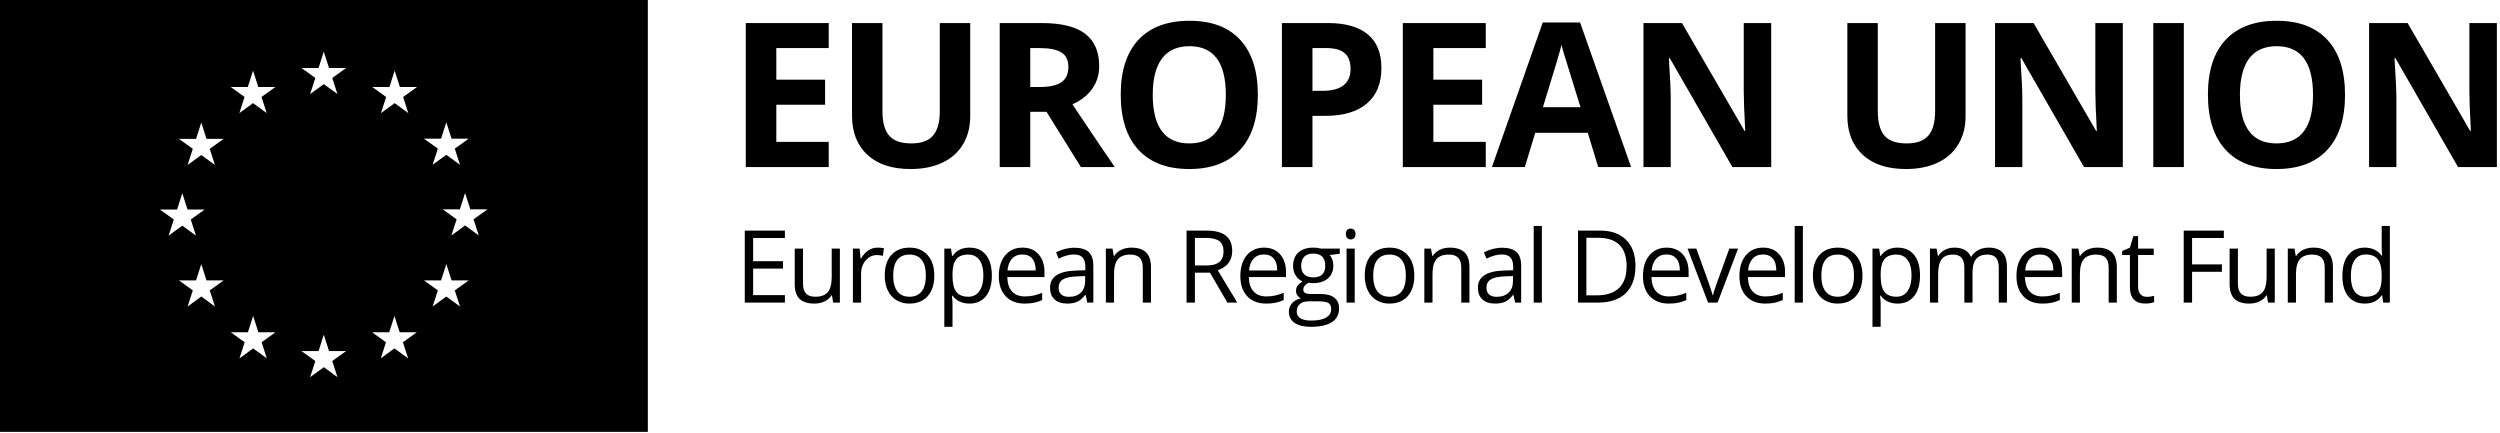
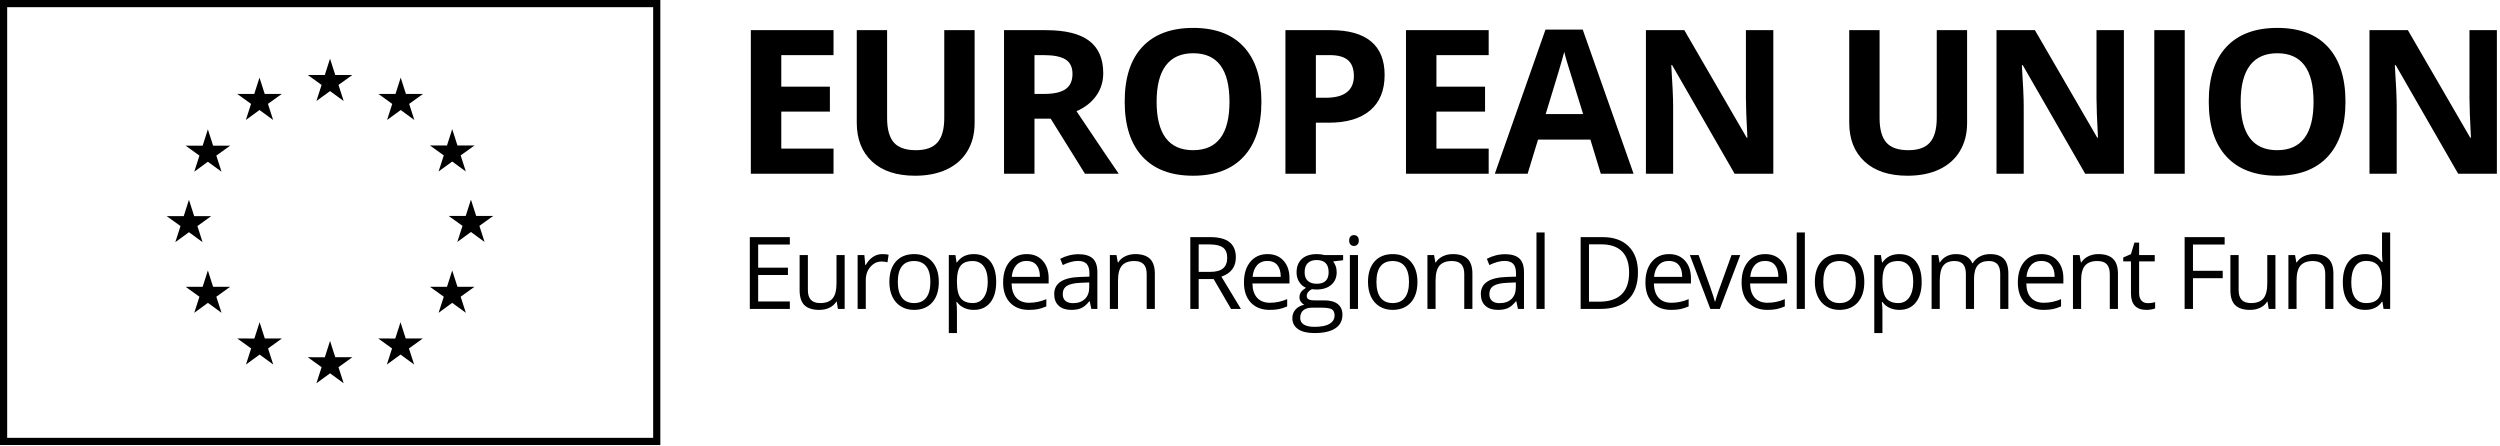
- <svg xmlns="http://www.w3.org/2000/svg" width="347" height="60" viewBox="0 0 347 60">
-   <path class="flag" d="M0,0l89.92,0l0,59.947l-89.92,0l0,-59.947Zm45.669,48.726l-0.727,-2.269l-0.726,2.272l-2.375,-0.003l1.926,1.385l-0.721,2.239l1.897,-1.385l1.896,1.385l-0.722,-2.239l1.928,-1.385l-2.376,0Zm-9.807,-2.608l-0.726,-2.266l-0.727,2.268l-2.375,-0.002l1.926,1.385l-0.721,2.239l1.898,-1.385l1.896,1.385l-0.721,-2.239l1.926,-1.385l-2.376,0Zm19.614,0l-0.726,-2.266l-0.728,2.268l-2.373,-0.002l1.925,1.385l-0.721,2.239l1.897,-1.385l1.898,1.385l-0.724,-2.239l1.928,-1.385l-2.376,0Zm-26.812,-7.199l-0.727,-2.269l-0.727,2.272l-2.374,-0.003l1.926,1.385l-0.722,2.239l1.897,-1.387l1.897,1.387l-0.722,-2.239l1.926,-1.385l-2.374,0Zm34.013,0l-0.728,-2.269l-0.728,2.272l-2.374,-0.003l1.928,1.385l-0.724,2.239l1.898,-1.387l1.897,1.387l-0.723,-2.239l1.927,-1.385l-2.373,0Zm-37.375,-7.597l1.896,1.385l-0.721,-2.24l1.926,-1.384l-2.374,0l-0.727,-2.269l-0.727,2.274l-2.376,-0.005l1.928,1.384l-0.722,2.24l1.897,-1.385Zm42.356,-2.266l-2.376,0l-0.728,-2.269l-0.726,2.271l-2.375,-0.002l1.927,1.385l-0.721,2.239l1.895,-1.387l1.898,1.387l-0.721,-2.239l1.927,-1.385Zm-39.721,-12.049l-0.727,2.271l-2.374,-0.002l1.926,1.385l-0.722,2.239l1.897,-1.385l1.897,1.385l-0.722,-2.239l1.926,-1.385l-2.374,0l-0.727,-2.269Zm32.114,5.863l1.897,-1.385l1.898,1.385l-0.723,-2.239l1.927,-1.382l-2.373,0l-0.729,-2.269l-0.728,2.271l-2.373,-0.002l1.927,1.382l-0.723,2.239Zm-5.274,-13.061l-0.726,2.271l-2.375,-0.005l1.924,1.388l-0.72,2.239l1.899,-1.387l1.895,1.387l-0.72,-2.239l1.927,-1.388l-2.378,0l-0.726,-2.266Zm-21.553,5.89l1.897,-1.385l1.897,1.385l-0.721,-2.239l1.927,-1.385l-2.376,0l-0.728,-2.269l-0.727,2.272l-2.373,-0.003l1.925,1.385l-0.721,2.239Zm9.82,-2.638l1.897,-1.385l1.898,1.385l-0.722,-2.239l1.927,-1.385l-2.376,0l-0.727,-2.266l-0.727,2.269l-2.374,-0.003l1.926,1.385l-0.722,2.239Z" />
-   <path class="type" fill="currentColor" d="M115.027,23.187l-11.511,0l0,-19.988l11.511,0l0,3.472l-7.273,0l0,4.389l6.767,0l0.001,3.473l-6.768,0l0,5.154l7.273,0l0,3.5Zm19.64,-19.988l0,12.933c0,1.477 -0.331,2.771 -0.991,3.883c-0.661,1.112 -1.616,1.964 -2.865,2.557c-1.248,0.592 -2.725,0.889 -4.429,0.889c-2.571,0 -4.567,-0.659 -5.989,-1.976c-1.421,-1.317 -2.132,-3.12 -2.132,-5.407l0,-12.879l4.224,0l0,12.236c0,1.541 0.31,2.671 0.93,3.391c0.62,0.72 1.645,1.08 3.076,1.08c1.385,0 2.39,-0.362 3.015,-1.087c0.624,-0.725 0.936,-1.862 0.936,-3.411l0,-12.209l4.225,0Zm8.333,8.873l1.367,0c1.34,0 2.329,-0.223 2.967,-0.67c0.638,-0.447 0.957,-1.148 0.957,-2.106c0,-0.947 -0.326,-1.622 -0.978,-2.023c-0.652,-0.401 -1.661,-0.602 -3.028,-0.602l-1.285,0l0,5.401Zm0,3.445l0,7.67l-4.239,0l0,-19.988l5.825,0c2.716,0 4.726,0.494 6.029,1.483c1.303,0.989 1.955,2.491 1.955,4.505c0,1.176 -0.324,2.222 -0.971,3.138c-0.647,0.916 -1.563,1.634 -2.748,2.153c3.008,4.494 4.968,7.397 5.879,8.709l-4.703,0l-4.771,-7.67l-2.256,0Zm31.588,-2.351c0,3.308 -0.82,5.851 -2.461,7.629c-1.64,1.777 -3.992,2.666 -7.054,2.666c-3.063,0 -5.414,-0.889 -7.055,-2.666c-1.641,-1.778 -2.461,-4.33 -2.461,-7.657c0,-3.327 0.823,-5.867 2.468,-7.622c1.645,-1.754 4.003,-2.632 7.075,-2.632c3.072,0 5.421,0.884 7.048,2.653c1.627,1.768 2.44,4.311 2.44,7.629Zm-14.588,0c0,2.233 0.424,3.914 1.272,5.045c0.848,1.13 2.114,1.695 3.801,1.695c3.381,0 5.072,-2.247 5.072,-6.74c0,-4.503 -1.682,-6.754 -5.045,-6.754c-1.686,0 -2.958,0.567 -3.814,1.702c-0.857,1.135 -1.286,2.819 -1.286,5.052Zm22.169,-0.561l1.395,0c1.303,0 2.278,-0.257 2.926,-0.772c0.647,-0.515 0.97,-1.265 0.97,-2.249c0,-0.994 -0.271,-1.728 -0.813,-2.202c-0.543,-0.474 -1.393,-0.711 -2.55,-0.711l-1.928,0l0,5.934Zm9.571,-3.172c0,2.151 -0.673,3.796 -2.017,4.936c-1.345,1.139 -3.256,1.709 -5.735,1.709l-1.819,0l0,7.109l-4.238,0l0,-19.988l6.385,0c2.424,0 4.268,0.522 5.53,1.565c1.262,1.044 1.894,2.6 1.894,4.669Zm14.485,13.754l-11.512,0l0,-19.988l11.512,0l0,3.472l-7.274,0l0,4.389l6.768,0l0,3.473l-6.768,0l0,5.154l7.274,0l0,3.5Zm15.606,0l-1.449,-4.758l-7.287,0l-1.45,4.758l-4.566,0l7.055,-20.07l5.181,0l7.082,20.07l-4.566,0Zm-2.461,-8.312c-1.34,-4.312 -2.094,-6.75 -2.263,-7.315c-0.168,-0.565 -0.289,-1.012 -0.362,-1.34c-0.301,1.167 -1.162,4.052 -2.584,8.655l5.209,0Zm26.475,8.312l-5.386,0l-8.696,-15.121l-0.123,0c0.173,2.671 0.26,4.576 0.26,5.715l0,9.406l-3.787,0l0,-19.988l5.346,0l8.681,14.971l0.096,0c-0.137,-2.598 -0.205,-4.435 -0.205,-5.51l0,-9.461l3.814,0l0,19.988Zm26.975,-19.988l0,12.933c0,1.477 -0.331,2.771 -0.992,3.883c-0.66,1.112 -1.615,1.964 -2.864,2.557c-1.249,0.592 -2.725,0.889 -4.43,0.889c-2.57,0 -4.566,-0.659 -5.988,-1.976c-1.422,-1.317 -2.133,-3.119 -2.133,-5.407l0,-12.879l4.225,0l0,12.236c0,1.541 0.31,2.671 0.93,3.391c0.619,0.72 1.645,1.08 3.076,1.08c1.385,0 2.39,-0.362 3.014,-1.087c0.625,-0.725 0.937,-1.862 0.937,-3.411l0,-12.209l4.225,0Zm21.827,19.988l-5.387,0l-8.695,-15.121l-0.124,0c0.174,2.671 0.26,4.576 0.26,5.715l0,9.406l-3.787,0l0,-19.988l5.346,0l8.681,14.971l0.096,0c-0.137,-2.598 -0.205,-4.435 -0.205,-5.51l0,-9.461l3.815,0l0,19.988Zm4.231,0l0,-19.988l4.238,0l0,19.988l-4.238,0Zm26.612,-10.021c0,3.308 -0.82,5.851 -2.461,7.629c-1.641,1.777 -3.992,2.666 -7.055,2.666c-3.062,0 -5.414,-0.889 -7.055,-2.666c-1.64,-1.778 -2.46,-4.33 -2.46,-7.657c0,-3.327 0.822,-5.867 2.467,-7.622c1.646,-1.754 4.004,-2.632 7.076,-2.632c3.071,0 5.42,0.884 7.047,2.653c1.627,1.768 2.441,4.311 2.441,7.629Zm-14.588,0c0,2.233 0.424,3.914 1.271,5.045c0.848,1.13 2.115,1.695 3.801,1.695c3.382,0 5.072,-2.247 5.072,-6.74c0,-4.503 -1.681,-6.754 -5.044,-6.754c-1.687,0 -2.958,0.567 -3.815,1.702c-0.857,1.135 -1.285,2.819 -1.285,5.052Zm35.663,10.021l-5.387,0l-8.695,-15.121l-0.123,0c0.173,2.671 0.26,4.576 0.26,5.715l0,9.406l-3.788,0l0,-19.988l5.346,0l8.682,14.971l0.095,0c-0.136,-2.598 -0.205,-4.435 -0.205,-5.51l0,-9.461l3.815,0l0,19.988Z" />
-   <path class="type" fill="currentColor" d="M108.945,42l-5.571,0l0,-9.994l5.571,0l0,1.032l-4.409,0l0,3.22l4.143,0l0,1.025l-4.143,0l0,3.678l4.409,0l0,1.039Zm2.511,-7.492l0,4.86c0,0.611 0.139,1.067 0.417,1.367c0.278,0.301 0.713,0.452 1.305,0.452c0.784,0 1.357,-0.215 1.72,-0.643c0.362,-0.428 0.543,-1.128 0.543,-2.099l0,-3.937l1.135,0l0,7.492l-0.937,0l-0.164,-1.005l-0.061,0c-0.233,0.369 -0.555,0.652 -0.968,0.848c-0.412,0.196 -0.883,0.294 -1.411,0.294c-0.912,0 -1.594,-0.217 -2.048,-0.65c-0.453,-0.433 -0.68,-1.125 -0.68,-2.078l0,-4.901l1.149,0Zm10.344,-0.137c0.333,0 0.631,0.027 0.895,0.082l-0.157,1.053c-0.31,-0.068 -0.583,-0.103 -0.82,-0.103c-0.606,0 -1.124,0.246 -1.555,0.739c-0.431,0.492 -0.646,1.105 -0.646,1.838l0,4.02l-1.135,0l0,-7.492l0.937,0l0.129,1.388l0.055,0c0.278,-0.488 0.613,-0.864 1.005,-1.128c0.392,-0.265 0.823,-0.397 1.292,-0.397Zm7.883,3.876c0,1.221 -0.307,2.175 -0.923,2.861c-0.615,0.686 -1.465,1.029 -2.549,1.029c-0.67,0 -1.265,-0.158 -1.784,-0.472c-0.52,-0.314 -0.921,-0.766 -1.204,-1.353c-0.282,-0.588 -0.423,-1.277 -0.423,-2.065c0,-1.221 0.305,-2.173 0.916,-2.854c0.61,-0.681 1.458,-1.022 2.543,-1.022c1.048,0 1.881,0.349 2.498,1.046c0.618,0.697 0.926,1.641 0.926,2.83Zm-5.708,0c0,0.957 0.192,1.686 0.575,2.188c0.382,0.501 0.945,0.752 1.688,0.752c0.743,0 1.307,-0.25 1.692,-0.749c0.385,-0.499 0.578,-1.229 0.578,-2.191c0,-0.952 -0.193,-1.676 -0.578,-2.17c-0.385,-0.495 -0.954,-0.742 -1.706,-0.742c-0.742,0 -1.303,0.244 -1.681,0.731c-0.378,0.488 -0.568,1.215 -0.568,2.181Zm10.584,3.89c-0.488,0 -0.933,-0.09 -1.336,-0.27c-0.404,-0.18 -0.742,-0.457 -1.016,-0.831l-0.082,0c0.055,0.438 0.082,0.852 0.082,1.244l0,3.083l-1.134,0l0,-10.855l0.923,0l0.157,1.025l0.054,0c0.292,-0.41 0.632,-0.706 1.019,-0.888c0.387,-0.183 0.832,-0.274 1.333,-0.274c0.994,0 1.76,0.34 2.3,1.019c0.54,0.679 0.81,1.631 0.81,2.857c0,1.231 -0.274,2.186 -0.823,2.868c-0.55,0.681 -1.312,1.022 -2.287,1.022Zm-0.164,-6.802c-0.766,0 -1.319,0.212 -1.661,0.636c-0.342,0.424 -0.518,1.098 -0.527,2.023l0,0.253c0,1.053 0.176,1.806 0.527,2.259c0.351,0.454 0.913,0.681 1.688,0.681c0.647,0 1.154,-0.263 1.521,-0.787c0.367,-0.524 0.551,-1.246 0.551,-2.167c0,-0.934 -0.184,-1.65 -0.551,-2.149c-0.367,-0.5 -0.883,-0.749 -1.548,-0.749Zm7.822,6.802c-1.108,0 -1.981,-0.338 -2.622,-1.012c-0.64,-0.674 -0.96,-1.611 -0.96,-2.81c0,-1.207 0.297,-2.167 0.892,-2.877c0.595,-0.711 1.393,-1.067 2.396,-1.067c0.939,0 1.682,0.309 2.228,0.926c0.547,0.618 0.821,1.432 0.821,2.444l0,0.718l-5.161,0c0.022,0.88 0.245,1.547 0.666,2.003c0.422,0.456 1.015,0.684 1.781,0.684c0.807,0 1.604,-0.169 2.392,-0.506l0,1.011c-0.401,0.174 -0.78,0.298 -1.138,0.373c-0.357,0.075 -0.789,0.113 -1.295,0.113Zm-0.308,-6.816c-0.601,0 -1.081,0.196 -1.439,0.588c-0.357,0.392 -0.568,0.934 -0.632,1.627l3.917,0c0,-0.715 -0.16,-1.263 -0.479,-1.644c-0.319,-0.38 -0.774,-0.571 -1.367,-0.571Zm9.005,6.679l-0.226,-1.066l-0.055,0c-0.373,0.469 -0.746,0.787 -1.117,0.953c-0.372,0.167 -0.835,0.25 -1.391,0.25c-0.743,0 -1.325,-0.192 -1.747,-0.574c-0.421,-0.383 -0.632,-0.928 -0.632,-1.634c0,-1.513 1.21,-2.306 3.63,-2.379l1.271,-0.041l0,-0.465c0,-0.588 -0.126,-1.022 -0.379,-1.302c-0.253,-0.281 -0.658,-0.421 -1.214,-0.421c-0.624,0 -1.33,0.192 -2.119,0.575l-0.348,-0.869c0.369,-0.2 0.773,-0.357 1.213,-0.471c0.44,-0.114 0.881,-0.171 1.323,-0.171c0.893,0 1.555,0.198 1.986,0.594c0.43,0.397 0.646,1.033 0.646,1.908l0,5.113l-0.841,0Zm-2.564,-0.8c0.707,0 1.261,-0.193 1.665,-0.581c0.403,-0.387 0.605,-0.93 0.605,-1.627l0,-0.677l-1.135,0.048c-0.902,0.032 -1.553,0.172 -1.952,0.421c-0.398,0.248 -0.598,0.634 -0.598,1.158c0,0.411 0.124,0.723 0.373,0.937c0.248,0.214 0.596,0.321 1.042,0.321Zm10.269,0.8l0,-4.847c0,-0.61 -0.139,-1.066 -0.417,-1.367c-0.278,-0.301 -0.713,-0.451 -1.305,-0.451c-0.784,0 -1.358,0.212 -1.723,0.636c-0.365,0.424 -0.547,1.123 -0.547,2.098l0,3.931l-1.135,0l0,-7.492l0.923,0l0.185,1.025l0.055,0c0.232,-0.369 0.558,-0.655 0.977,-0.858c0.419,-0.203 0.886,-0.304 1.401,-0.304c0.903,0 1.582,0.218 2.038,0.653c0.455,0.435 0.683,1.131 0.683,2.088l0,4.888l-1.135,0Zm7.236,-4.156l0,4.156l-1.162,0l0,-9.994l2.741,0c1.226,0 2.132,0.235 2.717,0.704c0.586,0.469 0.879,1.176 0.879,2.119c0,1.322 -0.67,2.215 -2.01,2.68l2.714,4.491l-1.374,0l-2.42,-4.156l-2.085,0Zm0,-0.998l1.593,0c0.82,0 1.422,-0.163 1.804,-0.489c0.383,-0.326 0.575,-0.815 0.575,-1.466c0,-0.661 -0.195,-1.137 -0.585,-1.429c-0.39,-0.292 -1.015,-0.438 -1.876,-0.438l-1.511,0l0,3.822Zm9.886,5.291c-1.107,0 -1.981,-0.338 -2.621,-1.012c-0.641,-0.674 -0.961,-1.611 -0.961,-2.81c0,-1.207 0.298,-2.167 0.892,-2.877c0.595,-0.711 1.394,-1.067 2.396,-1.067c0.939,0 1.682,0.309 2.229,0.926c0.547,0.618 0.82,1.432 0.82,2.444l0,0.718l-5.161,0c0.023,0.88 0.245,1.547 0.667,2.003c0.421,0.456 1.015,0.684 1.78,0.684c0.807,0 1.604,-0.169 2.393,-0.506l0,1.011c-0.401,0.174 -0.781,0.298 -1.138,0.373c-0.358,0.075 -0.79,0.113 -1.296,0.113Zm-0.307,-6.816c-0.602,0 -1.082,0.196 -1.439,0.588c-0.358,0.392 -0.569,0.934 -0.633,1.627l3.917,0c0,-0.715 -0.159,-1.263 -0.478,-1.644c-0.319,-0.38 -0.775,-0.571 -1.367,-0.571Zm10.529,-0.813l0,0.718l-1.388,0.164c0.127,0.159 0.241,0.368 0.342,0.625c0.1,0.258 0.15,0.548 0.15,0.872c0,0.733 -0.251,1.319 -0.752,1.757c-0.501,0.437 -1.189,0.656 -2.064,0.656c-0.224,0 -0.433,-0.018 -0.629,-0.055c-0.483,0.255 -0.725,0.577 -0.725,0.964c0,0.205 0.084,0.357 0.253,0.455c0.169,0.098 0.458,0.147 0.868,0.147l1.326,0c0.812,0 1.435,0.17 1.87,0.512c0.435,0.342 0.653,0.839 0.653,1.49c0,0.83 -0.333,1.462 -0.998,1.897c-0.666,0.436 -1.636,0.653 -2.912,0.653c-0.98,0 -1.735,-0.182 -2.266,-0.547c-0.531,-0.364 -0.797,-0.879 -0.797,-1.545c0,-0.455 0.146,-0.849 0.438,-1.182c0.291,-0.333 0.702,-0.558 1.23,-0.677c-0.191,-0.086 -0.352,-0.221 -0.482,-0.403c-0.13,-0.182 -0.195,-0.394 -0.195,-0.636c0,-0.273 0.073,-0.513 0.219,-0.718c0.146,-0.205 0.376,-0.403 0.691,-0.594c-0.388,-0.16 -0.703,-0.431 -0.947,-0.814c-0.244,-0.383 -0.366,-0.82 -0.366,-1.312c0,-0.821 0.246,-1.453 0.738,-1.897c0.493,-0.445 1.19,-0.667 2.092,-0.667c0.392,0 0.745,0.046 1.06,0.137l2.591,0Zm-5.975,8.75c0,0.405 0.171,0.713 0.513,0.923c0.341,0.209 0.831,0.314 1.469,0.314c0.953,0 1.658,-0.142 2.116,-0.427c0.458,-0.285 0.687,-0.671 0.687,-1.159c0,-0.405 -0.125,-0.687 -0.376,-0.844c-0.251,-0.157 -0.722,-0.236 -1.415,-0.236l-1.36,0c-0.515,0 -0.916,0.123 -1.203,0.369c-0.288,0.246 -0.431,0.6 -0.431,1.06Zm0.615,-6.351c0,0.524 0.148,0.921 0.445,1.19c0.296,0.269 0.708,0.403 1.237,0.403c1.107,0 1.661,-0.538 1.661,-1.613c0,-1.126 -0.561,-1.689 -1.682,-1.689c-0.533,0 -0.943,0.144 -1.23,0.431c-0.287,0.287 -0.431,0.713 -0.431,1.278Zm7.432,5.093l-1.134,0l0,-7.492l1.134,0l0,7.492Zm-1.23,-9.522c0,-0.26 0.064,-0.45 0.191,-0.571c0.128,-0.121 0.287,-0.181 0.479,-0.181c0.182,0 0.339,0.061 0.472,0.184c0.132,0.123 0.198,0.312 0.198,0.568c0,0.255 -0.066,0.445 -0.198,0.57c-0.133,0.126 -0.29,0.188 -0.472,0.188c-0.192,0 -0.351,-0.062 -0.479,-0.188c-0.127,-0.125 -0.191,-0.315 -0.191,-0.57Zm9.503,5.769c0,1.221 -0.307,2.175 -0.922,2.861c-0.616,0.686 -1.466,1.029 -2.55,1.029c-0.67,0 -1.265,-0.158 -1.784,-0.472c-0.52,-0.314 -0.921,-0.766 -1.204,-1.353c-0.282,-0.588 -0.423,-1.277 -0.423,-2.065c0,-1.221 0.305,-2.173 0.916,-2.854c0.61,-0.681 1.458,-1.022 2.543,-1.022c1.048,0 1.881,0.349 2.498,1.046c0.618,0.697 0.926,1.641 0.926,2.83Zm-5.708,0c0,0.957 0.192,1.686 0.575,2.188c0.382,0.501 0.945,0.752 1.688,0.752c0.743,0 1.307,-0.25 1.692,-0.749c0.385,-0.499 0.578,-1.229 0.578,-2.191c0,-0.952 -0.193,-1.676 -0.578,-2.17c-0.385,-0.495 -0.954,-0.742 -1.706,-0.742c-0.742,0 -1.303,0.244 -1.681,0.731c-0.378,0.488 -0.568,1.215 -0.568,2.181Zm12.225,3.753l0,-4.847c0,-0.61 -0.139,-1.066 -0.417,-1.367c-0.278,-0.301 -0.714,-0.451 -1.306,-0.451c-0.784,0 -1.358,0.212 -1.723,0.636c-0.364,0.424 -0.547,1.123 -0.547,2.098l0,3.931l-1.134,0l0,-7.492l0.923,0l0.184,1.025l0.055,0c0.232,-0.369 0.558,-0.655 0.977,-0.858c0.42,-0.203 0.887,-0.304 1.402,-0.304c0.902,0 1.581,0.218 2.037,0.653c0.456,0.435 0.683,1.131 0.683,2.088l0,4.888l-1.134,0Zm7.473,0l-0.226,-1.066l-0.054,0c-0.374,0.469 -0.747,0.787 -1.118,0.953c-0.371,0.167 -0.835,0.25 -1.391,0.25c-0.743,0 -1.325,-0.192 -1.747,-0.574c-0.421,-0.383 -0.632,-0.928 -0.632,-1.634c0,-1.513 1.21,-2.306 3.63,-2.379l1.271,-0.041l0,-0.465c0,-0.588 -0.126,-1.022 -0.379,-1.302c-0.253,-0.281 -0.657,-0.421 -1.213,-0.421c-0.625,0 -1.331,0.192 -2.12,0.575l-0.348,-0.869c0.369,-0.2 0.773,-0.357 1.213,-0.471c0.44,-0.114 0.881,-0.171 1.323,-0.171c0.893,0 1.555,0.198 1.986,0.594c0.43,0.397 0.646,1.033 0.646,1.908l0,5.113l-0.841,0Zm-2.564,-0.8c0.707,0 1.262,-0.193 1.665,-0.581c0.403,-0.387 0.605,-0.93 0.605,-1.627l0,-0.677l-1.135,0.048c-0.902,0.032 -1.553,0.172 -1.951,0.421c-0.399,0.248 -0.599,0.634 -0.599,1.158c0,0.411 0.125,0.723 0.373,0.937c0.248,0.214 0.596,0.321 1.042,0.321Zm6.277,0.8l-1.134,0l0,-10.637l1.134,0l0,10.637Zm12.992,-5.093c0,1.65 -0.448,2.911 -1.343,3.784c-0.896,0.873 -2.185,1.309 -3.866,1.309l-2.769,0l0,-9.994l3.063,0c1.554,0 2.761,0.431 3.623,1.292c0.861,0.861 1.292,2.064 1.292,3.609Zm-1.231,0.041c0,-1.303 -0.327,-2.285 -0.981,-2.946c-0.654,-0.661 -1.625,-0.991 -2.915,-0.991l-1.689,0l0,7.984l1.415,0c1.386,0 2.427,-0.341 3.124,-1.022c0.698,-0.681 1.046,-1.689 1.046,-3.025Zm5.853,5.189c-1.107,0 -1.981,-0.338 -2.621,-1.012c-0.64,-0.674 -0.961,-1.611 -0.961,-2.81c0,-1.207 0.298,-2.167 0.892,-2.877c0.595,-0.711 1.394,-1.067 2.396,-1.067c0.939,0 1.682,0.309 2.229,0.926c0.547,0.618 0.82,1.432 0.82,2.444l0,0.718l-5.161,0c0.023,0.88 0.245,1.547 0.667,2.003c0.421,0.456 1.015,0.684 1.78,0.684c0.807,0 1.605,-0.169 2.393,-0.506l0,1.011c-0.401,0.174 -0.78,0.298 -1.138,0.373c-0.358,0.075 -0.79,0.113 -1.296,0.113Zm-0.307,-6.816c-0.602,0 -1.081,0.196 -1.439,0.588c-0.358,0.392 -0.569,0.934 -0.632,1.627l3.917,0c0,-0.715 -0.16,-1.263 -0.479,-1.644c-0.319,-0.38 -0.775,-0.571 -1.367,-0.571Zm5.757,6.679l-2.844,-7.492l1.217,0l1.614,4.443c0.364,1.039 0.578,1.714 0.642,2.024l0.055,0c0.05,-0.242 0.208,-0.742 0.475,-1.501c0.267,-0.759 0.865,-2.414 1.794,-4.966l1.217,0l-2.844,7.492l-1.326,0Zm7.938,0.137c-1.107,0 -1.981,-0.338 -2.621,-1.012c-0.641,-0.674 -0.961,-1.611 -0.961,-2.81c0,-1.207 0.298,-2.167 0.892,-2.877c0.595,-0.711 1.394,-1.067 2.396,-1.067c0.939,0 1.682,0.309 2.229,0.926c0.547,0.618 0.82,1.432 0.82,2.444l0,0.718l-5.161,0c0.023,0.88 0.245,1.547 0.667,2.003c0.421,0.456 1.015,0.684 1.78,0.684c0.807,0 1.605,-0.169 2.393,-0.506l0,1.011c-0.401,0.174 -0.781,0.298 -1.138,0.373c-0.358,0.075 -0.79,0.113 -1.296,0.113Zm-0.307,-6.816c-0.602,0 -1.082,0.196 -1.439,0.588c-0.358,0.392 -0.569,0.934 -0.633,1.627l3.917,0c0,-0.715 -0.159,-1.263 -0.478,-1.644c-0.319,-0.38 -0.775,-0.571 -1.367,-0.571Zm5.532,6.679l-1.135,0l0,-10.637l1.135,0l0,10.637Zm8.273,-3.753c0,1.221 -0.308,2.175 -0.923,2.861c-0.615,0.686 -1.465,1.029 -2.55,1.029c-0.67,0 -1.265,-0.158 -1.784,-0.472c-0.52,-0.314 -0.921,-0.766 -1.203,-1.353c-0.283,-0.588 -0.424,-1.277 -0.424,-2.065c0,-1.221 0.305,-2.173 0.916,-2.854c0.611,-0.681 1.458,-1.022 2.543,-1.022c1.048,0 1.881,0.349 2.498,1.046c0.618,0.697 0.927,1.641 0.927,2.83Zm-5.708,0c0,0.957 0.191,1.686 0.574,2.188c0.383,0.501 0.945,0.752 1.688,0.752c0.743,0 1.307,-0.25 1.692,-0.749c0.385,-0.499 0.578,-1.229 0.578,-2.191c0,-0.952 -0.193,-1.676 -0.578,-2.17c-0.385,-0.495 -0.953,-0.742 -1.705,-0.742c-0.743,0 -1.304,0.244 -1.682,0.731c-0.378,0.488 -0.567,1.215 -0.567,2.181Zm10.583,3.89c-0.487,0 -0.933,-0.09 -1.336,-0.27c-0.404,-0.18 -0.742,-0.457 -1.015,-0.831l-0.082,0c0.054,0.438 0.082,0.852 0.082,1.244l0,3.083l-1.135,0l0,-10.855l0.923,0l0.157,1.025l0.055,0c0.291,-0.41 0.631,-0.706 1.018,-0.888c0.388,-0.183 0.832,-0.274 1.333,-0.274c0.994,0 1.76,0.34 2.3,1.019c0.541,0.679 0.811,1.631 0.811,2.857c0,1.231 -0.275,2.186 -0.824,2.868c-0.549,0.681 -1.312,1.022 -2.287,1.022Zm-0.164,-6.802c-0.766,0 -1.319,0.212 -1.661,0.636c-0.342,0.424 -0.517,1.098 -0.526,2.023l0,0.253c0,1.053 0.175,1.806 0.526,2.259c0.351,0.454 0.914,0.681 1.688,0.681c0.648,0 1.155,-0.263 1.521,-0.787c0.367,-0.524 0.551,-1.246 0.551,-2.167c0,-0.934 -0.184,-1.65 -0.551,-2.149c-0.366,-0.5 -0.883,-0.749 -1.548,-0.749Zm14.207,6.665l0,-4.874c0,-0.597 -0.128,-1.045 -0.383,-1.343c-0.255,-0.299 -0.652,-0.448 -1.19,-0.448c-0.706,0 -1.228,0.203 -1.565,0.608c-0.337,0.406 -0.506,1.03 -0.506,1.873l0,4.184l-1.135,0l0,-4.874c0,-0.597 -0.127,-1.045 -0.382,-1.343c-0.256,-0.299 -0.654,-0.448 -1.197,-0.448c-0.711,0 -1.231,0.213 -1.562,0.639c-0.33,0.426 -0.495,1.125 -0.495,2.095l0,3.931l-1.135,0l0,-7.492l0.923,0l0.184,1.025l0.055,0c0.214,-0.364 0.516,-0.649 0.906,-0.854c0.389,-0.205 0.826,-0.308 1.309,-0.308c1.171,0 1.937,0.424 2.297,1.272l0.054,0c0.224,-0.392 0.547,-0.702 0.971,-0.93c0.424,-0.228 0.907,-0.342 1.449,-0.342c0.848,0 1.483,0.218 1.904,0.653c0.422,0.435 0.633,1.131 0.633,2.088l0,4.888l-1.135,0Zm6.037,0.137c-1.107,0 -1.981,-0.338 -2.621,-1.012c-0.64,-0.674 -0.961,-1.611 -0.961,-2.81c0,-1.207 0.298,-2.167 0.893,-2.877c0.594,-0.711 1.393,-1.067 2.396,-1.067c0.938,0 1.681,0.309 2.228,0.926c0.547,0.618 0.82,1.432 0.82,2.444l0,0.718l-5.161,0c0.023,0.88 0.245,1.547 0.667,2.003c0.421,0.456 1.015,0.684 1.78,0.684c0.807,0 1.605,-0.169 2.393,-0.506l0,1.011c-0.401,0.174 -0.78,0.298 -1.138,0.373c-0.358,0.075 -0.79,0.113 -1.296,0.113Zm-0.307,-6.816c-0.602,0 -1.081,0.196 -1.439,0.588c-0.358,0.392 -0.569,0.934 -0.632,1.627l3.917,0c0,-0.715 -0.16,-1.263 -0.479,-1.644c-0.319,-0.38 -0.775,-0.571 -1.367,-0.571Zm9.524,6.679l0,-4.847c0,-0.61 -0.139,-1.066 -0.417,-1.367c-0.278,-0.301 -0.713,-0.451 -1.306,-0.451c-0.784,0 -1.358,0.212 -1.722,0.636c-0.365,0.424 -0.547,1.123 -0.547,2.098l0,3.931l-1.135,0l0,-7.492l0.923,0l0.184,1.025l0.055,0c0.232,-0.369 0.558,-0.655 0.978,-0.858c0.419,-0.203 0.886,-0.304 1.401,-0.304c0.902,0 1.581,0.218 2.037,0.653c0.456,0.435 0.684,1.131 0.684,2.088l0,4.888l-1.135,0Zm5.286,-0.8c0.2,0 0.394,-0.015 0.581,-0.044c0.187,-0.03 0.335,-0.061 0.444,-0.093l0,0.869c-0.123,0.059 -0.304,0.108 -0.543,0.147c-0.24,0.038 -0.455,0.058 -0.646,0.058c-1.45,0 -2.174,-0.764 -2.174,-2.29l0,-4.457l-1.074,0l0,-0.547l1.074,-0.472l0.478,-1.6l0.656,0l0,1.737l2.174,0l0,0.882l-2.174,0l0,4.409c0,0.451 0.108,0.797 0.322,1.039c0.214,0.241 0.508,0.362 0.882,0.362Zm6.292,0.8l-1.162,0l0,-9.994l5.571,0l0,1.032l-4.409,0l0,3.657l4.142,0l0,1.033l-4.142,0l0,4.272Zm6.359,-7.492l0,4.86c0,0.611 0.139,1.067 0.417,1.367c0.278,0.301 0.713,0.452 1.305,0.452c0.784,0 1.357,-0.215 1.72,-0.643c0.362,-0.428 0.543,-1.128 0.543,-2.099l0,-3.937l1.135,0l0,7.492l-0.937,0l-0.164,-1.005l-0.061,0c-0.233,0.369 -0.555,0.652 -0.968,0.848c-0.412,0.196 -0.882,0.294 -1.411,0.294c-0.912,0 -1.594,-0.217 -2.047,-0.65c-0.454,-0.433 -0.681,-1.125 -0.681,-2.078l0,-4.901l1.149,0Zm12.053,7.492l0,-4.847c0,-0.61 -0.139,-1.066 -0.417,-1.367c-0.278,-0.301 -0.713,-0.451 -1.306,-0.451c-0.784,0 -1.358,0.212 -1.722,0.636c-0.365,0.424 -0.547,1.123 -0.547,2.098l0,3.931l-1.135,0l0,-7.492l0.923,0l0.185,1.025l0.054,0c0.233,-0.369 0.558,-0.655 0.978,-0.858c0.419,-0.203 0.886,-0.304 1.401,-0.304c0.902,0 1.582,0.218 2.037,0.653c0.456,0.435 0.684,1.131 0.684,2.088l0,4.888l-1.135,0Zm7.965,-1.005l-0.061,0c-0.524,0.761 -1.308,1.142 -2.352,1.142c-0.979,0 -1.742,-0.335 -2.286,-1.005c-0.545,-0.67 -0.817,-1.623 -0.817,-2.858c0,-1.235 0.273,-2.194 0.82,-2.878c0.547,-0.683 1.308,-1.025 2.283,-1.025c1.017,0 1.796,0.369 2.338,1.108l0.089,0l-0.048,-0.541l-0.027,-0.526l0,-3.049l1.135,0l0,10.637l-0.923,0l-0.151,-1.005Zm-2.269,0.192c0.775,0 1.336,-0.211 1.685,-0.633c0.349,-0.421 0.523,-1.102 0.523,-2.04l0,-0.24c0,-1.061 -0.177,-1.819 -0.53,-2.273c-0.353,-0.453 -0.917,-0.68 -1.692,-0.68c-0.665,0 -1.174,0.259 -1.528,0.776c-0.353,0.517 -0.529,1.248 -0.529,2.191c0,0.957 0.175,1.679 0.526,2.167c0.351,0.488 0.866,0.732 1.545,0.732Z" />
+ <svg xmlns="http://www.w3.org/2000/svg" width="348" height="62" viewBox="0 0 348 62">
+   <g class="type" transform="translate(104 3)">
+     <path d="M12.027 21.187L.516 21.187.516 1.199 12.027 1.199 12.027 4.671 4.754 4.671 4.754 9.06 11.521 9.06 11.521 12.533 4.754 12.533 4.754 17.687 12.027 17.687 12.027 21.187zM31.667 1.199L31.667 14.132C31.667 15.609 31.336 16.903 30.676 18.015 30.015 19.127 29.06 19.979 27.811 20.572 26.563 21.164 25.086 21.461 23.382 21.461 20.811 21.461 18.815 20.802 17.393 19.485 15.971 18.168 15.261 16.365 15.261 14.078L15.261 1.199 19.485 1.199 19.485 13.435C19.485 14.976 19.795 16.106 20.415 16.826 21.035 17.546 22.06 17.906 23.491 17.906 24.876 17.906 25.881 17.544 26.506 16.819 27.13 16.094 27.442 14.957 27.442 13.408L27.442 1.199 31.667 1.199zM40 10.072L41.367 10.072C42.707 10.072 43.696 9.849 44.334 9.402 44.972 8.955 45.291 8.254 45.291 7.296 45.291 6.349 44.965 5.674 44.313 5.273 43.661 4.872 42.652 4.671 41.285 4.671L40 4.671 40 10.072zM40 13.517L40 21.187 35.761 21.187 35.761 1.199 41.586 1.199C44.302 1.199 46.311 1.693 47.615 2.682 48.918 3.671 49.57 5.173 49.57 7.187 49.57 8.363 49.246 9.409 48.599 10.325 47.952 11.241 47.036 11.959 45.851 12.478 48.859 16.972 50.819 19.875 51.73 21.187L47.027 21.187 42.255 13.517 40 13.517zM71.588 11.166C71.588 14.474 70.768 17.017 69.127 18.795 67.487 20.572 65.135 21.461 62.073 21.461 59.01 21.461 56.659 20.572 55.018 18.795 53.377 17.017 52.557 14.465 52.557 11.138 52.557 7.811 53.38 5.271 55.025 3.516 56.67 1.762 59.028.884 62.1.884 65.172.884 67.521 1.768 69.148 3.537 70.775 5.305 71.588 7.848 71.588 11.166zM57 11.166C57 13.399 57.424 15.08 58.272 16.211 59.12 17.341 60.386 17.906 62.073 17.906 65.454 17.906 67.145 15.659 67.145 11.166 67.145 6.663 65.463 4.412 62.1 4.412 60.414 4.412 59.142 4.979 58.286 6.114 57.429 7.249 57 8.933 57 11.166zM79.169 10.605L80.564 10.605C81.867 10.605 82.842 10.348 83.489 9.833 84.137 9.318 84.46 8.568 84.46 7.584 84.46 6.59 84.189 5.856 83.647 5.382 83.104 4.908 82.254 4.671 81.097 4.671L79.169 4.671 79.169 10.605zM88.739 7.433C88.739 9.584 88.067 11.229 86.723 12.369 85.378 13.508 83.467 14.078 80.987 14.078L79.169 14.078 79.169 21.187 74.931 21.187 74.931 1.199 81.316 1.199C83.74 1.199 85.584 1.721 86.846 2.764 88.108 3.808 88.739 5.364 88.739 7.433zM103.225 21.187L91.713 21.187 91.713 1.199 103.225 1.199 103.225 4.671 95.951 4.671 95.951 9.06 102.719 9.06 102.719 12.533 95.951 12.533 95.951 17.687 103.225 17.687 103.225 21.187zM118.831 21.187L117.382 16.429 110.095 16.429 108.645 21.187 104.079 21.187 111.134 1.117 116.315 1.117 123.397 21.187 118.831 21.187zM116.37 12.875C115.03 8.563 114.276 6.125 114.107 5.56 113.939 4.995 113.818 4.548 113.745 4.22 113.444 5.387 112.583 8.272 111.161 12.875L116.37 12.875zM142.845 21.187L137.459 21.187 128.763 6.066 128.64 6.066C128.813 8.737 128.9 10.642 128.9 11.781L128.9 21.187 125.113 21.187 125.113 1.199 130.459 1.199 139.14 16.17 139.236 16.17C139.099 13.572 139.031 11.735 139.031 10.66L139.031 1.199 142.845 1.199 142.845 21.187zM169.82 1.199L169.82 14.132C169.82 15.609 169.489 16.903 168.828 18.015 168.168 19.127 167.213 19.979 165.964 20.572 164.715 21.164 163.239 21.461 161.534 21.461 158.964 21.461 156.968 20.802 155.546 19.485 154.124 18.168 153.413 16.365 153.413 14.078L153.413 1.199 157.638 1.199 157.638 13.435C157.638 14.976 157.948 16.106 158.568 16.826 159.187 17.546 160.213 17.906 161.644 17.906 163.029 17.906 164.034 17.544 164.658 16.819 165.283 16.094 165.595 14.957 165.595 13.408L165.595 1.199 169.82 1.199zM191.646 21.187L186.26 21.187 177.564 6.066 177.441 6.066C177.615 8.737 177.701 10.642 177.701 11.781L177.701 21.187 173.914 21.187 173.914 1.199 179.26 1.199 187.941 16.17 188.037 16.17C187.9 13.572 187.832 11.735 187.832 10.66L187.832 1.199 191.646 1.199 191.646 21.187zM195.878 21.187L195.878 1.199 200.116 1.199 200.116 21.187 195.878 21.187zM222.49 11.166C222.49 14.474 221.67 17.017 220.029 18.795 218.388 20.572 216.037 21.461 212.974 21.461 209.912 21.461 207.56 20.572 205.92 18.795 204.279 17.017 203.459 14.465 203.459 11.138 203.459 7.811 204.281 5.271 205.926 3.516 207.572 1.762 209.93.884 213.002.884 216.073.884 218.422 1.768 220.049 3.537 221.676 5.305 222.49 7.848 222.49 11.166zM207.902 11.166C207.902 13.399 208.326 15.08 209.173 16.211 210.021 17.341 211.288 17.906 212.974 17.906 216.356 17.906 218.046 15.659 218.046 11.166 218.046 6.663 216.365 4.412 213.002 4.412 211.315 4.412 210.044 4.979 209.187 6.114 208.33 7.249 207.902 8.933 207.902 11.166zM243.565 21.187L238.178 21.187 229.483 6.066 229.36 6.066C229.533 8.737 229.62 10.642 229.62 11.781L229.62 21.187 225.832 21.187 225.832 1.199 231.178 1.199 239.86 16.17 239.955 16.17C239.819 13.572 239.75 11.735 239.75 10.66L239.75 1.199 243.565 1.199 243.565 21.187zM5.945 40L.374 40 .374 30.006 5.945 30.006 5.945 31.038 1.536 31.038 1.536 34.258 5.679 34.258 5.679 35.283 1.536 35.283 1.536 38.961 5.945 38.961 5.945 40zM8.456 32.508L8.456 37.368C8.456 37.979 8.595 38.435 8.873 38.735 9.151 39.036 9.586 39.187 10.178 39.187 10.962 39.187 11.535 38.972 11.898 38.544 12.26 38.116 12.441 37.416 12.441 36.445L12.441 32.508 13.576 32.508 13.576 40 12.639 40 12.475 38.995 12.414 38.995C12.181 39.364 11.859 39.647 11.446 39.843 11.034 40.039 10.563 40.137 10.035 40.137 9.123 40.137 8.441 39.92 7.987 39.487 7.534 39.054 7.307 38.362 7.307 37.409L7.307 32.508 8.456 32.508zM18.8 32.371C19.133 32.371 19.431 32.398 19.696 32.453L19.538 33.506C19.228 33.437 18.955 33.403 18.718 33.403 18.112 33.403 17.593 33.649 17.163 34.142 16.732 34.634 16.517 35.247 16.517 35.98L16.517 40 15.382 40 15.382 32.508 16.319 32.508 16.448 33.896 16.503 33.896C16.781 33.408 17.116 33.032 17.508 32.768 17.9 32.503 18.331 32.371 18.8 32.371zM26.683 36.247C26.683 37.468 26.376 38.422 25.761 39.108 25.145 39.794 24.295 40.137 23.211 40.137 22.541 40.137 21.946 39.979 21.427 39.665 20.907 39.351 20.506 38.899 20.223 38.312 19.941 37.724 19.8 37.035 19.8 36.247 19.8 35.026 20.105 34.074 20.716 33.393 21.326 32.712 22.174 32.371 23.259 32.371 24.307 32.371 25.14 32.72 25.757 33.417 26.375 34.114 26.683 35.058 26.683 36.247zM20.975 36.247C20.975 37.204 21.167 37.933 21.55 38.435 21.932 38.936 22.495 39.187 23.238 39.187 23.981 39.187 24.545 38.937 24.93 38.438 25.315 37.939 25.508 37.209 25.508 36.247 25.508 35.295 25.315 34.571 24.93 34.077 24.545 33.582 23.976 33.335 23.224 33.335 22.482 33.335 21.921 33.579 21.543 34.066 21.165 34.554 20.975 35.281 20.975 36.247zM31.559 40.137C31.071 40.137 30.626 40.047 30.223 39.867 29.819 39.687 29.481 39.41 29.207 39.036L29.125 39.036C29.18 39.474 29.207 39.888 29.207 40.28L29.207 43.363 28.073 43.363 28.073 32.508 28.996 32.508 29.153 33.533 29.207 33.533C29.499 33.123 29.839 32.827 30.226 32.645 30.613 32.462 31.058 32.371 31.559 32.371 32.552 32.371 33.319 32.711 33.859 33.39 34.399 34.069 34.669 35.021 34.669 36.247 34.669 37.478 34.395 38.433 33.846 39.115 33.296 39.796 32.534 40.137 31.559 40.137zM31.395 33.335C30.629 33.335 30.076 33.547 29.734 33.971 29.392 34.395 29.217 35.069 29.207 35.994L29.207 36.247C29.207 37.3 29.383 38.053 29.734 38.506 30.085 38.96 30.648 39.187 31.422 39.187 32.069 39.187 32.576 38.924 32.943 38.4 33.31 37.876 33.494 37.154 33.494 36.233 33.494 35.299 33.31 34.583 32.943 34.083 32.576 33.584 32.06 33.335 31.395 33.335zM39.217 40.137C38.109 40.137 37.236 39.799 36.595 39.125 35.955 38.451 35.635 37.514 35.635 36.315 35.635 35.108 35.932 34.148 36.527 33.438 37.122 32.727 37.92 32.371 38.923 32.371 39.862 32.371 40.604 32.68 41.151 33.297 41.698 33.915 41.972 34.729 41.972 35.741L41.972 36.459 36.811 36.459C36.833 37.339 37.055 38.006 37.477 38.462 37.899 38.918 38.492 39.146 39.258 39.146 40.064 39.146 40.862 38.977 41.65 38.64L41.65 39.651C41.249 39.825 40.87 39.949 40.512 40.024 40.154 40.099 39.723 40.137 39.217 40.137zM38.909 33.321C38.308 33.321 37.828 33.517 37.47 33.909 37.112 34.301 36.902 34.843 36.838 35.536L40.755 35.536C40.755 34.821 40.595 34.273 40.276 33.892 39.957 33.512 39.502 33.321 38.909 33.321zM47.914 40L47.688 38.934 47.633 38.934C47.26 39.403 46.887 39.721 46.516 39.887 46.144 40.054 45.681 40.137 45.125 40.137 44.382 40.137 43.8 39.945 43.378 39.562 42.956 39.18 42.746 38.635 42.746 37.929 42.746 36.416 43.956 35.623 46.376 35.55L47.647 35.509 47.647 35.044C47.647 34.456 47.521 34.022 47.268 33.742 47.015 33.461 46.61 33.321 46.054 33.321 45.43 33.321 44.724 33.513 43.935 33.896L43.587 33.027C43.956 32.827 44.36 32.67 44.8 32.556 45.24 32.442 45.681 32.385 46.123 32.385 47.016 32.385 47.678 32.583 48.108 32.979 48.539 33.376 48.754 34.012 48.754 34.887L48.754 40 47.914 40zM45.35 39.2C46.057 39.2 46.611 39.007 47.015 38.619 47.418 38.232 47.62 37.689 47.62 36.992L47.62 36.315 46.485 36.363C45.583 36.395 44.932 36.535 44.533 36.784 44.135 37.032 43.935 37.418 43.935 37.942 43.935 38.353 44.059 38.665 44.308 38.879 44.556 39.093 44.904 39.2 45.35 39.2zM55.619 40L55.619 35.153C55.619 34.543 55.48 34.087 55.202 33.786 54.924 33.485 54.489 33.335 53.897 33.335 53.113 33.335 52.539 33.547 52.174 33.971 51.809 34.395 51.627 35.094 51.627 36.069L51.627 40 50.492 40 50.492 32.508 51.415 32.508 51.6 33.533 51.654 33.533C51.887 33.164 52.213 32.878 52.632 32.675 53.051 32.472 53.518 32.371 54.033 32.371 54.936 32.371 55.615 32.589 56.071 33.024 56.526 33.459 56.754 34.155 56.754 35.112L56.754 40 55.619 40zM62.855 35.844L62.855 40 61.693 40 61.693 30.006 64.434 30.006C65.66 30.006 66.566 30.241 67.151 30.71 67.737 31.179 68.03 31.886 68.03 32.829 68.03 34.151 67.36 35.044 66.02 35.509L68.734 40 67.36 40 64.94 35.844 62.855 35.844zM62.855 34.846L64.448 34.846C65.268 34.846 65.87 34.683 66.252 34.357 66.635 34.031 66.827 33.542 66.827 32.891 66.827 32.23 66.632 31.754 66.242 31.462 65.852 31.17 65.227 31.024 64.366 31.024L62.855 31.024 62.855 34.846zM72.741 40.137C71.634 40.137 70.76 39.799 70.12 39.125 69.479 38.451 69.159 37.514 69.159 36.315 69.159 35.108 69.457 34.148 70.051 33.438 70.646 32.727 71.445 32.371 72.447 32.371 73.386 32.371 74.129 32.68 74.676 33.297 75.223 33.915 75.496 34.729 75.496 35.741L75.496 36.459 70.335 36.459C70.358 37.339 70.58 38.006 71.001 38.462 71.423 38.918 72.017 39.146 72.782 39.146 73.589 39.146 74.386 38.977 75.175 38.64L75.175 39.651C74.774 39.825 74.394 39.949 74.037 40.024 73.679 40.099 73.247 40.137 72.741 40.137zM72.434 33.321C71.832 33.321 71.352 33.517 70.995 33.909 70.637 34.301 70.426 34.843 70.362 35.536L74.279 35.536C74.279 34.821 74.12 34.273 73.801 33.892 73.482 33.512 73.026 33.321 72.434 33.321zM82.962 32.508L82.962 33.226 81.575 33.39C81.702 33.549 81.816 33.758 81.917 34.015 82.017 34.273 82.067 34.563 82.067 34.887 82.067 35.62 81.816 36.206 81.315 36.644 80.814 37.081 80.126 37.3 79.251 37.3 79.027 37.3 78.818 37.282 78.622 37.245 78.139 37.5 77.897 37.822 77.897 38.209 77.897 38.414 77.981 38.566 78.15 38.664 78.319 38.762 78.608 38.811 79.018 38.811L80.344 38.811C81.156 38.811 81.779 38.981 82.214 39.323 82.649 39.665 82.867 40.162 82.867 40.813 82.867 41.643 82.534 42.275 81.869 42.71 81.203 43.146 80.233 43.363 78.957 43.363 77.977 43.363 77.221 43.181 76.691 42.816 76.16 42.452 75.894 41.937 75.894 41.271 75.894 40.816 76.04 40.422 76.332 40.089 76.623 39.756 77.033 39.531 77.562 39.412 77.371 39.326 77.21 39.191 77.08 39.009 76.95 38.826 76.885 38.615 76.885 38.373 76.885 38.1 76.958 37.86 77.104 37.655 77.25 37.45 77.48 37.252 77.795 37.061 77.407 36.901 77.092 36.63 76.848 36.247 76.604 35.864 76.482 35.427 76.482 34.935 76.482 34.114 76.728 33.482 77.22 33.038 77.713 32.593 78.41 32.371 79.312 32.371 79.704 32.371 80.057 32.417 80.372 32.508L82.962 32.508zM76.988 41.258C76.988 41.663 77.159 41.971 77.501 42.181 77.842 42.39 78.332 42.495 78.97 42.495 79.923 42.495 80.628 42.353 81.086 42.068 81.544 41.783 81.773 41.397 81.773 40.909 81.773 40.504 81.648 40.222 81.397 40.065 81.146 39.908 80.675 39.829 79.982 39.829L78.622 39.829C78.107 39.829 77.706 39.952 77.419 40.198 77.131 40.444 76.988 40.798 76.988 41.258zM77.603 34.907C77.603 35.431 77.751 35.828 78.047 36.097 78.344 36.366 78.756 36.5 79.285 36.5 80.392 36.5 80.946 35.962 80.946 34.887 80.946 33.761 80.385 33.198 79.264 33.198 78.731 33.198 78.321 33.342 78.034 33.629 77.747 33.916 77.603 34.342 77.603 34.907zM85.035 40L83.901 40 83.901 32.508 85.035 32.508 85.035 40zM83.805 30.478C83.805 30.218 83.869 30.028 83.996 29.907 84.124 29.786 84.283 29.726 84.475 29.726 84.657 29.726 84.814 29.787 84.946 29.91 85.079 30.033 85.145 30.222 85.145 30.478 85.145 30.733 85.079 30.923 84.946 31.048 84.814 31.174 84.657 31.236 84.475 31.236 84.283 31.236 84.124 31.174 83.996 31.048 83.869 30.923 83.805 30.733 83.805 30.478zM93.308 36.247C93.308 37.468 93.001 38.422 92.386 39.108 91.77 39.794 90.92 40.137 89.836 40.137 89.166 40.137 88.571 39.979 88.052 39.665 87.532 39.351 87.131 38.899 86.848 38.312 86.566 37.724 86.425 37.035 86.425 36.247 86.425 35.026 86.73 34.074 87.341 33.393 87.951 32.712 88.799 32.371 89.884 32.371 90.932 32.371 91.765 32.72 92.382 33.417 93 34.114 93.308 35.058 93.308 36.247zM87.6 36.247C87.6 37.204 87.792 37.933 88.175 38.435 88.557 38.936 89.12 39.187 89.863 39.187 90.606 39.187 91.17 38.937 91.555 38.438 91.94 37.939 92.133 37.209 92.133 36.247 92.133 35.295 91.94 34.571 91.555 34.077 91.17 33.582 90.601 33.335 89.849 33.335 89.107 33.335 88.546 33.579 88.168 34.066 87.79 34.554 87.6 35.281 87.6 36.247zM99.825 40L99.825 35.153C99.825 34.543 99.686 34.087 99.408 33.786 99.13 33.485 98.694 33.335 98.102 33.335 97.318 33.335 96.744 33.547 96.379 33.971 96.015 34.395 95.832 35.094 95.832 36.069L95.832 40 94.698 40 94.698 32.508 95.621 32.508 95.805 33.533 95.86 33.533C96.092 33.164 96.418 32.878 96.837 32.675 97.257 32.472 97.724 32.371 98.239 32.371 99.141 32.371 99.82 32.589 100.276 33.024 100.732 33.459 100.959 34.155 100.959 35.112L100.959 40 99.825 40zM107.298 40L107.072 38.934 107.018 38.934C106.644 39.403 106.271 39.721 105.9 39.887 105.528 40.054 105.065 40.137 104.509 40.137 103.766 40.137 103.184 39.945 102.762 39.562 102.341 39.18 102.13 38.635 102.13 37.929 102.13 36.416 103.34 35.623 105.76 35.55L107.031 35.509 107.031 35.044C107.031 34.456 106.905 34.022 106.652 33.742 106.399 33.461 105.994 33.321 105.438 33.321 104.814 33.321 104.108 33.513 103.319 33.896L102.971 33.027C103.34 32.827 103.744 32.67 104.184 32.556 104.624 32.442 105.065 32.385 105.507 32.385 106.4 32.385 107.062 32.583 107.493 32.979 107.923 33.376 108.139 34.012 108.139 34.887L108.139 40 107.298 40zM104.734 39.2C105.441 39.2 105.996 39.007 106.399 38.619 106.802 38.232 107.004 37.689 107.004 36.992L107.004 36.315 105.869 36.363C104.967 36.395 104.316 36.535 103.917 36.784 103.519 37.032 103.319 37.418 103.319 37.942 103.319 38.353 103.444 38.665 103.692 38.879 103.94 39.093 104.288 39.2 104.734 39.2zM111.011 40L109.877 40 109.877 29.363 111.011 29.363 111.011 40zM124.003 34.907C124.003 36.557 123.555 37.818 122.659 38.691 121.764 39.564 120.475 40 118.794 40L116.025 40 116.025 30.006 119.088 30.006C120.642 30.006 121.849 30.437 122.711 31.298 123.572 32.159 124.003 33.362 124.003 34.907zM122.772 34.948C122.772 33.645 122.445 32.663 121.791 32.002 121.137 31.341 120.166 31.011 118.876 31.011L117.187 31.011 117.187 38.995 118.602 38.995C119.988 38.995 121.029 38.654 121.726 37.973 122.424 37.292 122.772 36.284 122.772 34.948zM128.625 40.137C127.518 40.137 126.644 39.799 126.004 39.125 125.364 38.451 125.043 37.514 125.043 36.315 125.043 35.108 125.341 34.148 125.935 33.438 126.53 32.727 127.329 32.371 128.331 32.371 129.27 32.371 130.013 32.68 130.56 33.297 131.107 33.915 131.38 34.729 131.38 35.741L131.38 36.459 126.219 36.459C126.242 37.339 126.464 38.006 126.886 38.462 127.307 38.918 127.901 39.146 128.666 39.146 129.473 39.146 130.271 38.977 131.059 38.64L131.059 39.651C130.658 39.825 130.279 39.949 129.921 40.024 129.563 40.099 129.131 40.137 128.625 40.137zM128.318 33.321C127.716 33.321 127.237 33.517 126.879 33.909 126.521 34.301 126.31 34.843 126.246 35.536L130.163 35.536C130.163 34.821 130.004 34.273 129.685 33.892 129.366 33.512 128.91 33.321 128.318 33.321zM134.075 40L131.231 32.508 132.448 32.508 134.062 36.951C134.426 37.99 134.64 38.665 134.704 38.975L134.759 38.975C134.809 38.733 134.967 38.233 135.234 37.474 135.5 36.715 136.099 35.06 137.028 32.508L138.245 32.508 135.401 40 134.075 40zM142.013 40.137C140.906 40.137 140.032 39.799 139.392 39.125 138.751 38.451 138.431 37.514 138.431 36.315 138.431 35.108 138.729 34.148 139.323 33.438 139.918 32.727 140.717 32.371 141.719 32.371 142.658 32.371 143.401 32.68 143.948 33.297 144.495 33.915 144.768 34.729 144.768 35.741L144.768 36.459 139.607 36.459C139.63 37.339 139.852 38.006 140.274 38.462 140.695 38.918 141.289 39.146 142.054 39.146 142.861 39.146 143.658 38.977 144.447 38.64L144.447 39.651C144.046 39.825 143.666 39.949 143.309 40.024 142.951 40.099 142.519 40.137 142.013 40.137zM141.706 33.321C141.104 33.321 140.624 33.517 140.267 33.909 139.909 34.301 139.698 34.843 139.634 35.536L143.551 35.536C143.551 34.821 143.392 34.273 143.073 33.892 142.754 33.512 142.298 33.321 141.706 33.321zM147.237 40L146.103 40 146.103 29.363 147.237 29.363 147.237 40zM155.511 36.247C155.511 37.468 155.203 38.422 154.588 39.108 153.972 39.794 153.123 40.137 152.038 40.137 151.368 40.137 150.773 39.979 150.254 39.665 149.734 39.351 149.333 38.899 149.051 38.312 148.768 37.724 148.627 37.035 148.627 36.247 148.627 35.026 148.932 34.074 149.543 33.393 150.153 32.712 151.001 32.371 152.086 32.371 153.134 32.371 153.967 32.72 154.584 33.417 155.202 34.114 155.511 35.058 155.511 36.247zM149.803 36.247C149.803 37.204 149.994 37.933 150.377 38.435 150.76 38.936 151.322 39.187 152.065 39.187 152.808 39.187 153.372 38.937 153.757 38.438 154.142 37.939 154.335 37.209 154.335 36.247 154.335 35.295 154.142 34.571 153.757 34.077 153.372 33.582 152.804 33.335 152.052 33.335 151.309 33.335 150.748 33.579 150.37 34.066 149.992 34.554 149.803 35.281 149.803 36.247zM160.386 40.137C159.899 40.137 159.453 40.047 159.05 39.867 158.646 39.687 158.308 39.41 158.035 39.036L157.953 39.036C158.007 39.474 158.035 39.888 158.035 40.28L158.035 43.363 156.9 43.363 156.9 32.508 157.823 32.508 157.98 33.533 158.035 33.533C158.326 33.123 158.666 32.827 159.053 32.645 159.44 32.462 159.885 32.371 160.386 32.371 161.38 32.371 162.146 32.711 162.686 33.39 163.226 34.069 163.496 35.021 163.496 36.247 163.496 37.478 163.222 38.433 162.673 39.115 162.124 39.796 161.361 40.137 160.386 40.137zM160.222 33.335C159.456 33.335 158.903 33.547 158.561 33.971 158.219 34.395 158.044 35.069 158.035 35.994L158.035 36.247C158.035 37.3 158.21 38.053 158.561 38.506 158.912 38.96 159.475 39.187 160.249 39.187 160.897 39.187 161.404 38.924 161.77 38.4 162.137 37.876 162.321 37.154 162.321 36.233 162.321 35.299 162.137 34.583 161.77 34.083 161.404 33.584 160.887 33.335 160.222 33.335zM174.429 40L174.429 35.126C174.429 34.529 174.301 34.081 174.046 33.783 173.791 33.484 173.394 33.335 172.856 33.335 172.15 33.335 171.628 33.538 171.291 33.943 170.954 34.349 170.785 34.973 170.785 35.816L170.785 40 169.65 40 169.65 35.126C169.65 34.529 169.523 34.081 169.268 33.783 169.012 33.484 168.614 33.335 168.071 33.335 167.36 33.335 166.84 33.548 166.509 33.974 166.179 34.4 166.014 35.099 166.014 36.069L166.014 40 164.879 40 164.879 32.508 165.802 32.508 165.986 33.533 166.041 33.533C166.255 33.169 166.557 32.884 166.947 32.679 167.336 32.474 167.773 32.371 168.256 32.371 169.427 32.371 170.193 32.795 170.553 33.643L170.607 33.643C170.831 33.251 171.154 32.941 171.578 32.713 172.002 32.485 172.485 32.371 173.027 32.371 173.875 32.371 174.51 32.589 174.931 33.024 175.353 33.459 175.563 34.155 175.563 35.112L175.563 40 174.429 40zM180.466 40.137C179.359 40.137 178.485 39.799 177.845 39.125 177.205 38.451 176.884 37.514 176.884 36.315 176.884 35.108 177.182 34.148 177.776 33.438 178.371 32.727 179.17 32.371 180.172 32.371 181.111 32.371 181.854 32.68 182.401 33.297 182.948 33.915 183.221 34.729 183.221 35.741L183.221 36.459 178.06 36.459C178.083 37.339 178.305 38.006 178.727 38.462 179.148 38.918 179.742 39.146 180.507 39.146 181.314 39.146 182.112 38.977 182.9 38.64L182.9 39.651C182.499 39.825 182.12 39.949 181.762 40.024 181.404 40.099 180.972 40.137 180.466 40.137zM180.159 33.321C179.557 33.321 179.078 33.517 178.72 33.909 178.362 34.301 178.151 34.843 178.087 35.536L182.004 35.536C182.004 34.821 181.845 34.273 181.526 33.892 181.207 33.512 180.751 33.321 180.159 33.321zM189.683 40L189.683 35.153C189.683 34.543 189.544 34.087 189.266 33.786 188.988 33.485 188.553 33.335 187.96 33.335 187.176 33.335 186.602 33.547 186.237 33.971 185.873 34.395 185.691 35.094 185.691 36.069L185.691 40 184.556 40 184.556 32.508 185.479 32.508 185.663 33.533 185.718 33.533C185.95 33.164 186.276 32.878 186.696 32.675 187.115 32.472 187.582 32.371 188.097 32.371 188.999 32.371 189.678 32.589 190.134 33.024 190.59 33.459 190.818 34.155 190.818 35.112L190.818 40 189.683 40zM194.969 39.2C195.169 39.2 195.363 39.185 195.55 39.156 195.736 39.126 195.885 39.095 195.994 39.063L195.994 39.932C195.871 39.991 195.69 40.04 195.45 40.079 195.211 40.117 194.996 40.137 194.804 40.137 193.355 40.137 192.631 39.373 192.631 37.847L192.631 33.39 191.557 33.39 191.557 32.843 192.631 32.371 193.109 30.771 193.765 30.771 193.765 32.508 195.939 32.508 195.939 33.39 193.765 33.39 193.765 37.799C193.765 38.25 193.873 38.596 194.087 38.838 194.301 39.079 194.595 39.2 194.969 39.2zM201.261 40L200.099 40 200.099 30.006 205.67 30.006 205.67 31.038 201.261 31.038 201.261 34.695 205.403 34.695 205.403 35.728 201.261 35.728 201.261 40zM207.62 32.508L207.62 37.368C207.62 37.979 207.759 38.435 208.037 38.735 208.315 39.036 208.75 39.187 209.342 39.187 210.126 39.187 210.699 38.972 211.062 38.544 211.424 38.116 211.605 37.416 211.605 36.445L211.605 32.508 212.74 32.508 212.74 40 211.803 40 211.639 38.995 211.578 38.995C211.345 39.364 211.023 39.647 210.61 39.843 210.198 40.039 209.727 40.137 209.199 40.137 208.287 40.137 207.605 39.92 207.151 39.487 206.698 39.054 206.471 38.362 206.471 37.409L206.471 32.508 207.62 32.508zM219.673 40L219.673 35.153C219.673 34.543 219.534 34.087 219.256 33.786 218.978 33.485 218.543 33.335 217.95 33.335 217.167 33.335 216.592 33.547 216.228 33.971 215.863 34.395 215.681 35.094 215.681 36.069L215.681 40 214.546 40 214.546 32.508 215.469 32.508 215.654 33.533 215.708 33.533C215.941 33.164 216.266 32.878 216.686 32.675 217.105 32.472 217.572 32.371 218.087 32.371 218.989 32.371 219.668 32.589 220.124 33.024 220.58 33.459 220.808 34.155 220.808 35.112L220.808 40 219.673 40zM227.638 38.995L227.577 38.995C227.053 39.756 226.269 40.137 225.225 40.137 224.246 40.137 223.483 39.802 222.939 39.132 222.394 38.462 222.122 37.509 222.122 36.274 222.122 35.039 222.395 34.08 222.942 33.396 223.489 32.713 224.25 32.371 225.225 32.371 226.242 32.371 227.021 32.74 227.563 33.479L227.652 33.479 227.604 32.938 227.577 32.412 227.577 29.363 228.712 29.363 228.712 40 227.789 40 227.638 38.995zM225.369 39.187C226.144 39.187 226.705 38.976 227.054 38.554 227.403 38.133 227.577 37.452 227.577 36.514L227.577 36.274C227.577 35.213 227.4 34.455 227.047 34.001 226.694 33.548 226.13 33.321 225.355 33.321 224.69 33.321 224.181 33.58 223.827 34.097 223.474 34.614 223.298 35.345 223.298 36.288 223.298 37.245 223.473 37.967 223.824 38.455 224.175 38.943 224.69 39.187 225.369 39.187z" />
+   </g>
+   <g class="flag" fill="currentColor">
+     <path d="M1,60.947 L90.92,60.947 L90.92,1 L1,1 L1,60.947 Z M91.92,61.947 L0,61.947 L1.11022302e-16,0 L91.92,1.11022302e-16 L91.92,61.947 Z" />
+     <polygon points="34.224 16.699 36.121 15.314 38.019 16.699 37.297 14.46 39.224 13.075 36.847 13.075 36.12 10.806 35.394 13.078 33.02 13.075 34.946 14.46" />
+     <polygon points="55.777 10.809 55.051 13.08 52.676 13.075 54.6 14.463 53.88 16.702 55.779 15.315 57.674 16.702 56.954 14.463 58.881 13.075 56.503 13.075" />
+     <polygon points="61.051 23.87 62.948 22.485 64.846 23.87 64.123 21.631 66.05 20.249 63.677 20.249 62.948 17.98 62.22 20.251 59.847 20.249 61.774 21.631" />
+     <polygon points="28.937 18.007 28.21 20.278 25.836 20.276 27.762 21.661 27.04 23.9 28.937 22.515 30.834 23.9 30.112 21.661 32.038 20.276 29.664 20.276" />
+     <polygon points="68.658 30.056 66.282 30.056 65.554 27.787 64.828 30.058 62.453 30.056 64.38 31.441 63.659 33.68 65.554 32.293 67.452 33.68 66.731 31.441" />
+     <polygon points="26.302 32.322 28.198 33.707 27.477 31.467 29.403 30.083 27.029 30.083 26.302 27.814 25.575 30.088 23.199 30.083 25.127 31.467 24.405 33.707" />
+     <polygon points="29.664 39.919 28.937 37.65 28.21 39.922 25.836 39.919 27.762 41.304 27.04 43.543 28.937 42.156 30.834 43.543 30.112 41.304 32.038 39.919" />
+     <polygon points="63.677 39.919 62.949 37.65 62.221 39.922 59.847 39.919 61.775 41.304 61.051 43.543 62.949 42.156 64.846 43.543 64.123 41.304 66.05 39.919" />
+     <polygon points="56.476 47.118 55.75 44.852 55.022 47.12 52.649 47.118 54.574 48.503 53.853 50.742 55.75 49.357 57.648 50.742 56.924 48.503 58.852 47.118" />
+     <polygon points="36.862 47.118 36.136 44.852 35.41 47.12 33.035 47.118 34.961 48.503 34.239 50.742 36.136 49.357 38.032 50.742 37.313 48.503 39.239 47.118" />
+     <polygon points="46.669 49.726 45.942 47.457 45.216 49.729 42.841 49.726 44.767 51.111 44.046 53.35 45.943 51.965 47.839 53.35 47.117 51.111 49.045 49.726" />
+     <polygon points="44.044 14.061 45.941 12.676 47.839 14.061 47.117 11.822 49.044 10.437 46.668 10.437 45.941 8.171 45.214 10.44 42.84 10.437 44.766 11.822" />
+   </g>
</svg>
